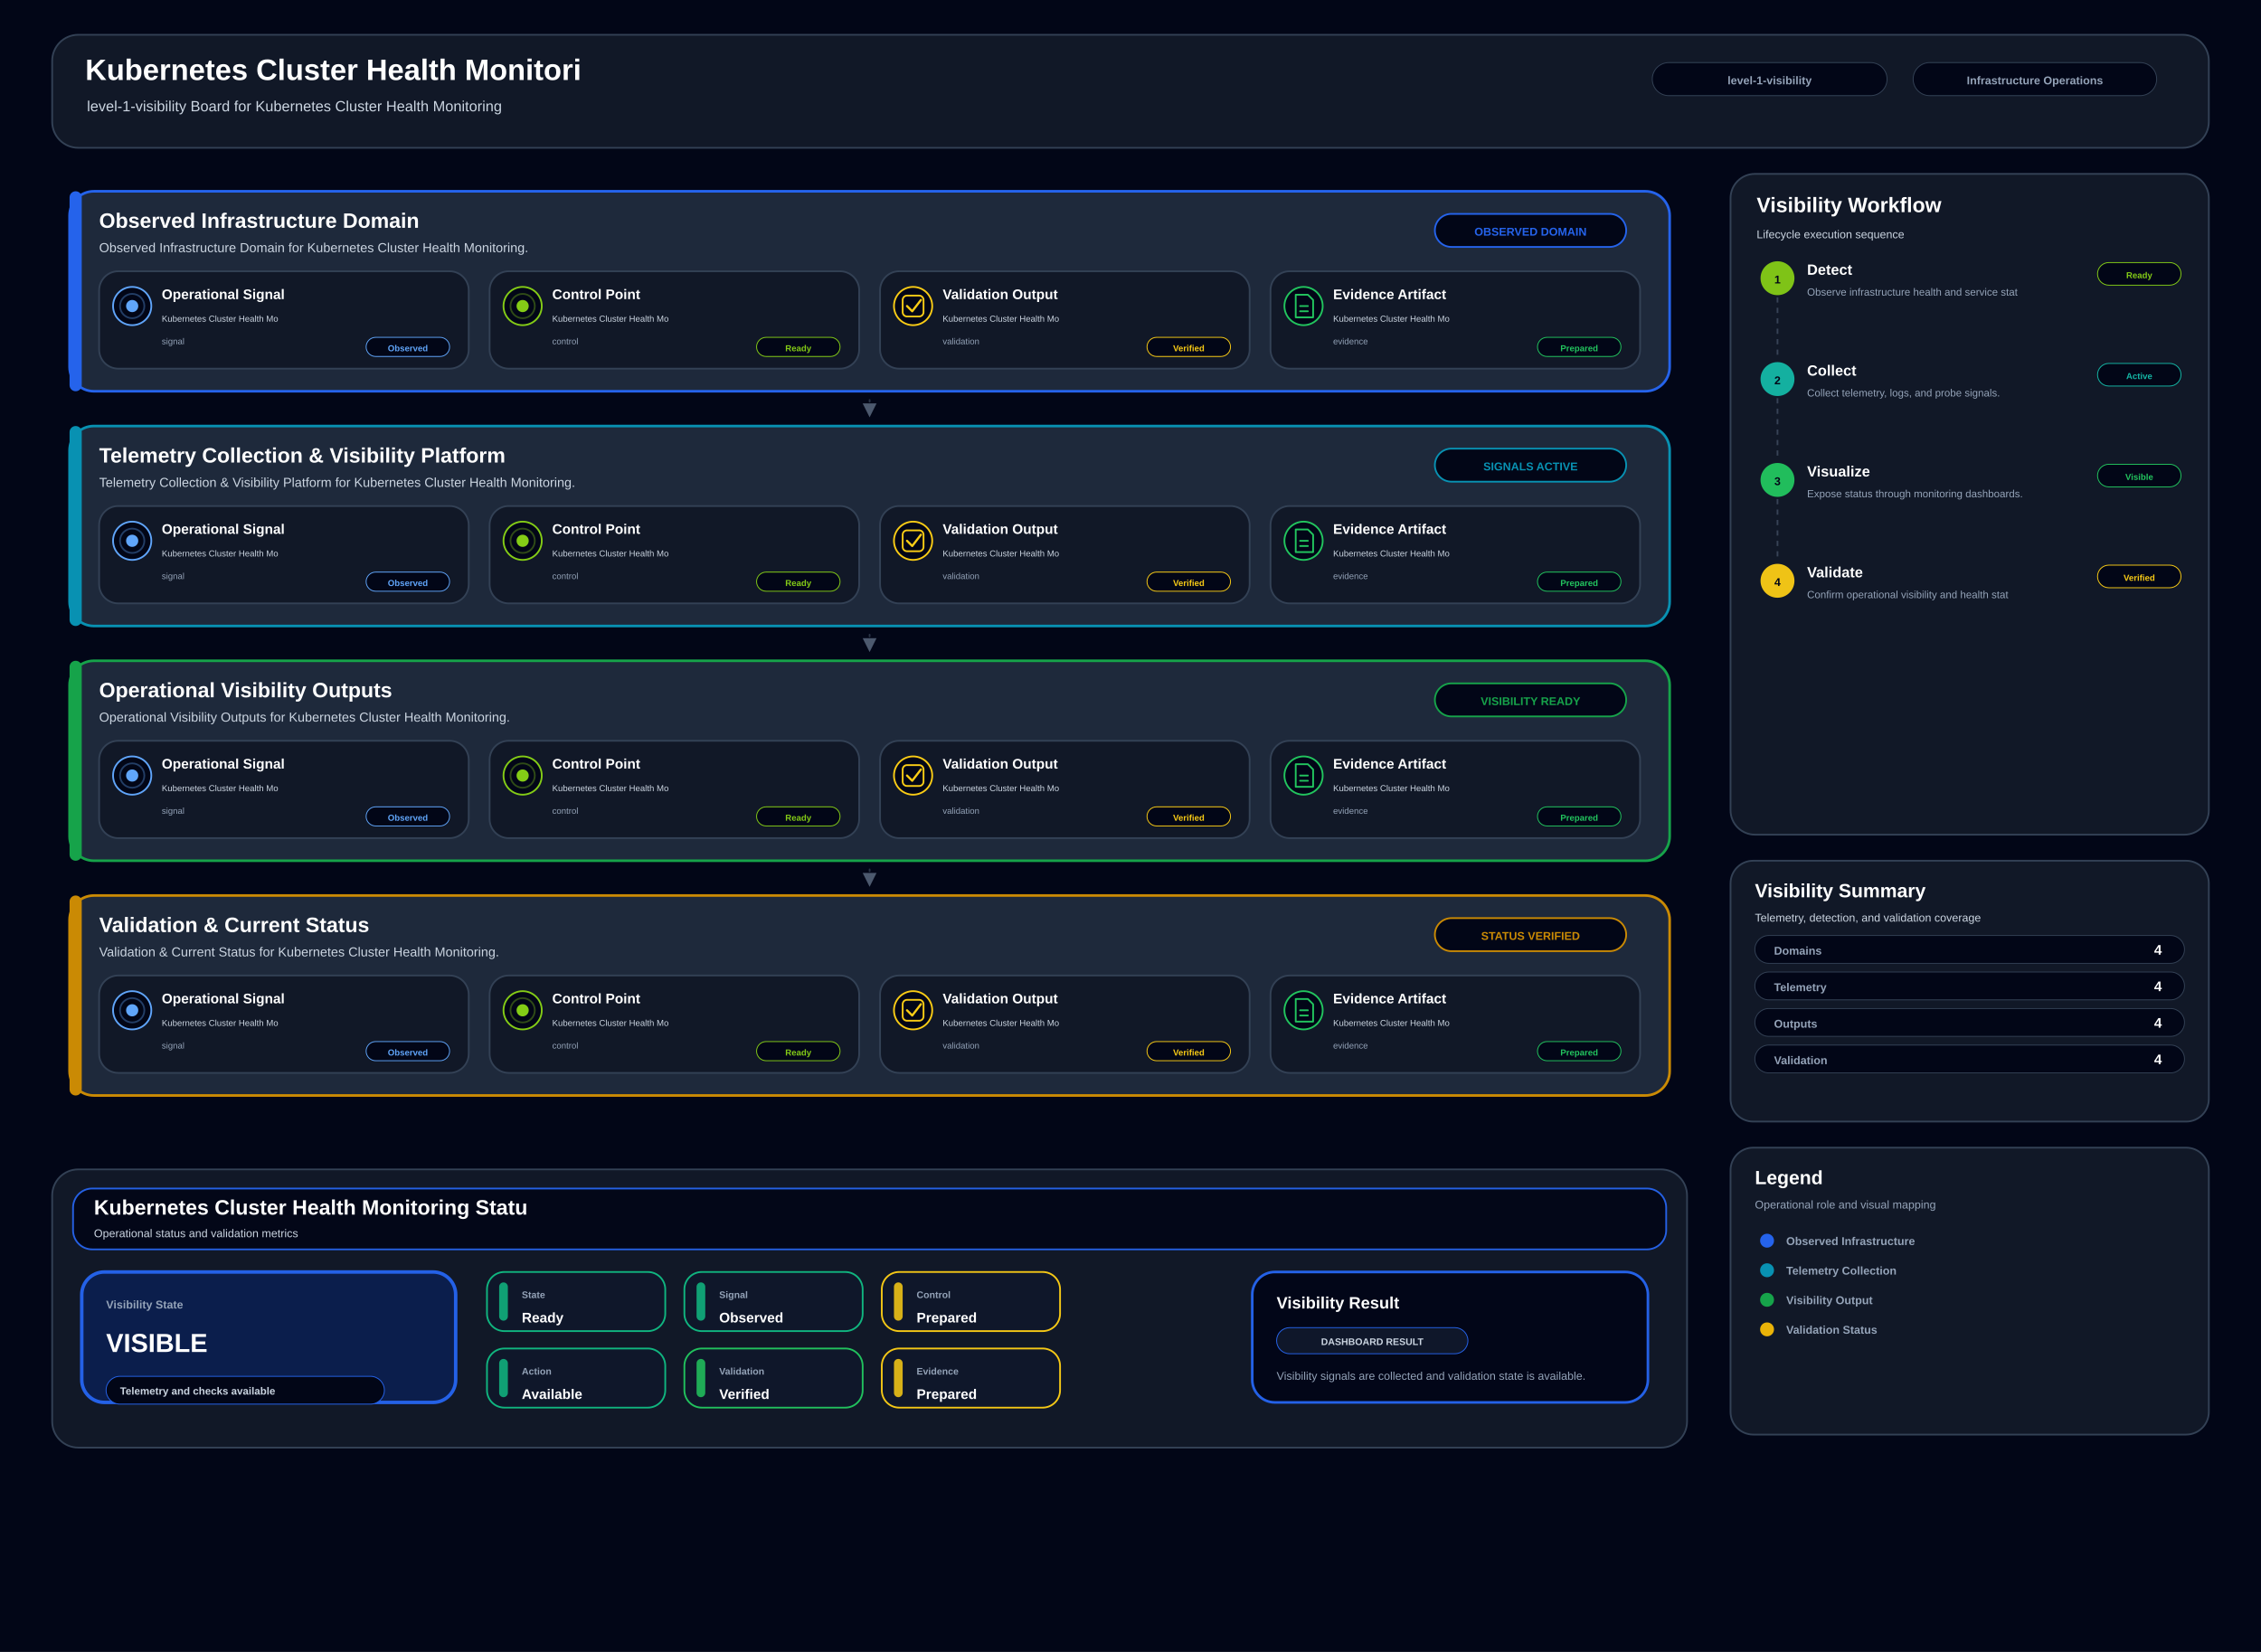
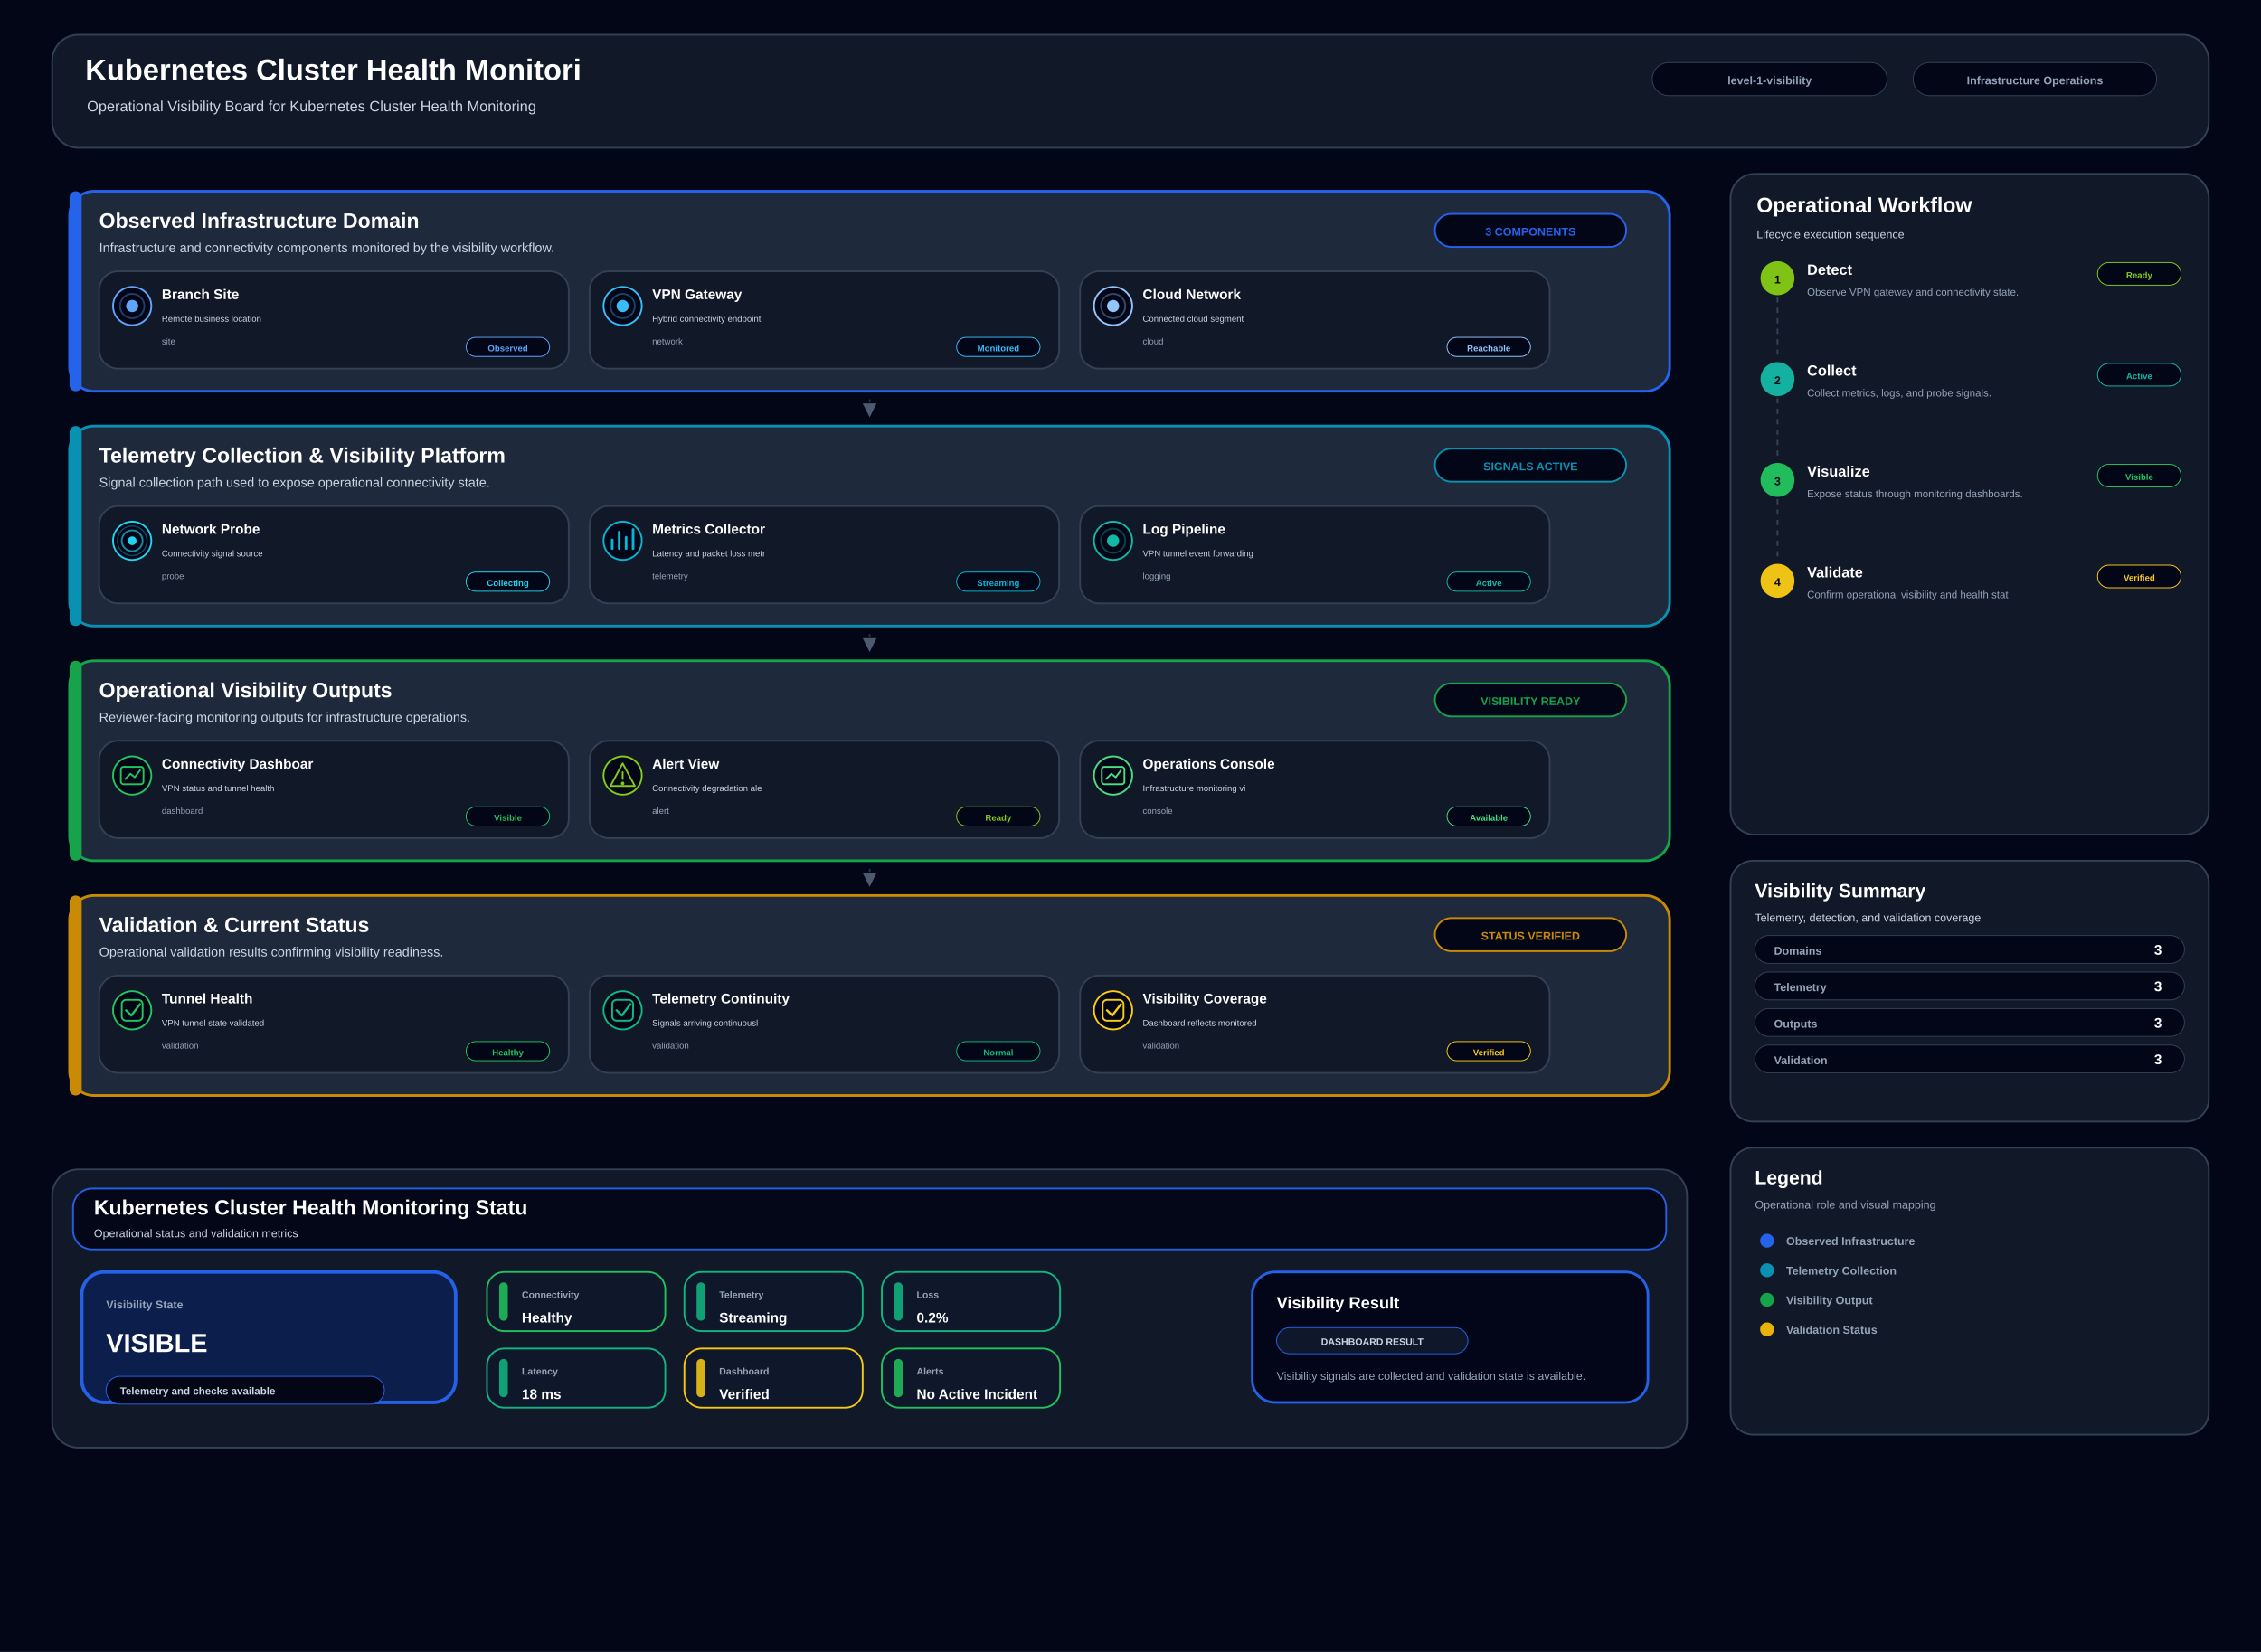
<svg xmlns="http://www.w3.org/2000/svg" width="2600" height="1900" viewBox="0 0 2600 1900" font-family="Arial, Helvetica, sans-serif">
  <style>text { font-family: Arial, Helvetica, sans-serif; letter-spacing: normal; word-spacing: normal; text-rendering: optimizeLegibility; font-kerning: normal; }</style>
  <style>text { font-family: Arial, Helvetica, sans-serif; letter-spacing: normal; word-spacing: normal; text-rendering: optimizeLegibility; font-kerning: normal; }</style>
  <rect width="2600" height="1900" fill="#020617" />
  <rect x="60" y="40" width="2480" height="130" rx="30" fill="#111827" stroke="#334155" stroke-width="2" />
  <text x="98" y="92" fill="#ffffff" font-size="34" font-weight="bold">Kubernetes Cluster Health Monitori</text>
-   <text x="100" y="128" fill="#cbd5e1" font-size="17">level-1-visibility Board for Kubernetes Cluster Health Monitoring</text>
+   <text x="100" y="128" fill="#cbd5e1" font-size="17">Operational Visibility Board for Kubernetes Cluster Health Monitoring</text>
  <rect x="1900" y="72" width="270" height="38" rx="19" fill="#020617" stroke="#334155" stroke-width="1" />
  <text x="2035" y="97" fill="#94a3b8" font-size="13" text-anchor="middle" font-weight="bold">level-1-visibility</text>
  <rect x="2200" y="72" width="280" height="38" rx="19" fill="#020617" stroke="#334155" stroke-width="1" />
  <text x="2340" y="97" fill="#94a3b8" font-size="13" text-anchor="middle" font-weight="bold">Infrastructure Operations</text>
  <rect x="80" y="220" width="1840" height="230" rx="28" fill="#1e293b" stroke="#2563eb" stroke-width="3" />
  <rect x="80" y="220" width="14" height="230" rx="7" fill="#2563eb" />
  <text x="114" y="262" fill="#ffffff" font-size="24" font-weight="bold">Observed Infrastructure Domain</text>
-   <text x="114" y="290" fill="#cbd5e1" font-size="15">Observed Infrastructure Domain for Kubernetes Cluster Health Monitoring.</text>
+   <text x="114" y="290" fill="#cbd5e1" font-size="15">Infrastructure and connectivity components monitored by the visibility workflow.</text>
  <rect x="1650" y="246" width="220" height="38" rx="19" fill="#020617" stroke="#2563eb" stroke-width="2" />
-   <text x="1760" y="271" fill="#2563eb" font-size="13" text-anchor="middle" font-weight="bold">OBSERVED DOMAIN</text>
-   <rect x="114" y="312" width="425" height="112" rx="22" fill="#111827" stroke="#334155" stroke-width="2" />
+   <text x="1760" y="271" fill="#2563eb" font-size="13" text-anchor="middle" font-weight="bold">3 COMPONENTS</text>
+   <rect x="114" y="312" width="540" height="112" rx="22" fill="#111827" stroke="#334155" stroke-width="2" />
  <circle cx="152" cy="352" r="22" fill="#020617" stroke="#60a5fa" stroke-width="2" />
  <circle cx="152" cy="352" r="7" fill="#60a5fa" />
  <circle cx="152" cy="352" r="14" fill="none" stroke="#60a5fa" stroke-width="2" opacity="0.35" />
-   <text x="186" y="344" fill="#ffffff" font-size="16" font-weight="bold">Operational Signal</text>
-   <text x="186" y="370" fill="#cbd5e1" font-size="10">Kubernetes Cluster Health Mo</text>
-   <text x="186" y="396" fill="#94a3b8" font-size="10">signal</text>
-   <rect x="421" y="388" width="96" height="22" rx="11" fill="#020617" stroke="#60a5fa" stroke-width="1" />
-   <text x="469" y="404" fill="#60a5fa" font-size="10" text-anchor="middle" font-weight="bold">Observed</text>
-   <rect x="563" y="312" width="425" height="112" rx="22" fill="#111827" stroke="#334155" stroke-width="2" />
-   <circle cx="601" cy="352" r="22" fill="#020617" stroke="#84cc16" stroke-width="2" />
-   <circle cx="601" cy="352" r="7" fill="#84cc16" />
-   <circle cx="601" cy="352" r="14" fill="none" stroke="#84cc16" stroke-width="2" opacity="0.35" />
-   <text x="635" y="344" fill="#ffffff" font-size="16" font-weight="bold">Control Point</text>
-   <text x="635" y="370" fill="#cbd5e1" font-size="10">Kubernetes Cluster Health Mo</text>
-   <text x="635" y="396" fill="#94a3b8" font-size="10">control</text>
-   <rect x="870" y="388" width="96" height="22" rx="11" fill="#020617" stroke="#84cc16" stroke-width="1" />
-   <text x="918" y="404" fill="#84cc16" font-size="10" text-anchor="middle" font-weight="bold">Ready</text>
-   <rect x="1012" y="312" width="425" height="112" rx="22" fill="#111827" stroke="#334155" stroke-width="2" />
-   <circle cx="1050" cy="352" r="22" fill="#020617" stroke="#facc15" stroke-width="2" />
-   <rect x="1038" y="340" width="24" height="24" rx="5" fill="none" stroke="#facc15" stroke-width="2" />
-   <polyline points="1043,352 1049,358 1059,345" fill="none" stroke="#facc15" stroke-width="2.5" stroke-linecap="round" stroke-linejoin="round" />
-   <text x="1084" y="344" fill="#ffffff" font-size="16" font-weight="bold">Validation Output</text>
-   <text x="1084" y="370" fill="#cbd5e1" font-size="10">Kubernetes Cluster Health Mo</text>
-   <text x="1084" y="396" fill="#94a3b8" font-size="10">validation</text>
-   <rect x="1319" y="388" width="96" height="22" rx="11" fill="#020617" stroke="#facc15" stroke-width="1" />
-   <text x="1367" y="404" fill="#facc15" font-size="10" text-anchor="middle" font-weight="bold">Verified</text>
-   <rect x="1461" y="312" width="425" height="112" rx="22" fill="#111827" stroke="#334155" stroke-width="2" />
-   <circle cx="1499" cy="352" r="22" fill="#020617" stroke="#22c55e" stroke-width="2" />
-   <polygon points="1490,339 1504,339 1510,345 1510,365 1490,365" fill="none" stroke="#22c55e" stroke-width="2" stroke-linejoin="round" />
-   <line x1="1495" y1="352" x2="1504" y2="352" stroke="#22c55e" stroke-width="2" stroke-linecap="round" />
-   <line x1="1495" y1="358" x2="1504" y2="358" stroke="#22c55e" stroke-width="2" stroke-linecap="round" />
-   <text x="1533" y="344" fill="#ffffff" font-size="16" font-weight="bold">Evidence Artifact</text>
-   <text x="1533" y="370" fill="#cbd5e1" font-size="10">Kubernetes Cluster Health Mo</text>
-   <text x="1533" y="396" fill="#94a3b8" font-size="10">evidence</text>
-   <rect x="1768" y="388" width="96" height="22" rx="11" fill="#020617" stroke="#22c55e" stroke-width="1" />
-   <text x="1816" y="404" fill="#22c55e" font-size="10" text-anchor="middle" font-weight="bold">Prepared</text>
+   <text x="186" y="344" fill="#ffffff" font-size="16" font-weight="bold">Branch Site</text>
+   <text x="186" y="370" fill="#cbd5e1" font-size="10">Remote business location</text>
+   <text x="186" y="396" fill="#94a3b8" font-size="10">site</text>
+   <rect x="536" y="388" width="96" height="22" rx="11" fill="#020617" stroke="#60a5fa" stroke-width="1" />
+   <text x="584" y="404" fill="#60a5fa" font-size="10" text-anchor="middle" font-weight="bold">Observed</text>
+   <rect x="678" y="312" width="540" height="112" rx="22" fill="#111827" stroke="#334155" stroke-width="2" />
+   <circle cx="716" cy="352" r="22" fill="#020617" stroke="#38bdf8" stroke-width="2" />
+   <circle cx="716" cy="352" r="7" fill="#38bdf8" />
+   <circle cx="716" cy="352" r="14" fill="none" stroke="#38bdf8" stroke-width="2" opacity="0.35" />
+   <text x="750" y="344" fill="#ffffff" font-size="16" font-weight="bold">VPN Gateway</text>
+   <text x="750" y="370" fill="#cbd5e1" font-size="10">Hybrid connectivity endpoint</text>
+   <text x="750" y="396" fill="#94a3b8" font-size="10">network</text>
+   <rect x="1100" y="388" width="96" height="22" rx="11" fill="#020617" stroke="#38bdf8" stroke-width="1" />
+   <text x="1148" y="404" fill="#38bdf8" font-size="10" text-anchor="middle" font-weight="bold">Monitored</text>
+   <rect x="1242" y="312" width="540" height="112" rx="22" fill="#111827" stroke="#334155" stroke-width="2" />
+   <circle cx="1280" cy="352" r="22" fill="#020617" stroke="#93c5fd" stroke-width="2" />
+   <circle cx="1280" cy="352" r="7" fill="#93c5fd" />
+   <circle cx="1280" cy="352" r="14" fill="none" stroke="#93c5fd" stroke-width="2" opacity="0.35" />
+   <text x="1314" y="344" fill="#ffffff" font-size="16" font-weight="bold">Cloud Network</text>
+   <text x="1314" y="370" fill="#cbd5e1" font-size="10">Connected cloud segment</text>
+   <text x="1314" y="396" fill="#94a3b8" font-size="10">cloud</text>
+   <rect x="1664" y="388" width="96" height="22" rx="11" fill="#020617" stroke="#93c5fd" stroke-width="1" />
+   <text x="1712" y="404" fill="#93c5fd" font-size="10" text-anchor="middle" font-weight="bold">Reachable</text>
  <rect x="80" y="490" width="1840" height="230" rx="28" fill="#1e293b" stroke="#0891b2" stroke-width="3" />
  <rect x="80" y="490" width="14" height="230" rx="7" fill="#0891b2" />
  <text x="114" y="532" fill="#ffffff" font-size="24" font-weight="bold">Telemetry Collection &amp; Visibility Platform</text>
-   <text x="114" y="560" fill="#cbd5e1" font-size="15">Telemetry Collection &amp; Visibility Platform for Kubernetes Cluster Health Monitoring.</text>
+   <text x="114" y="560" fill="#cbd5e1" font-size="15">Signal collection path used to expose operational connectivity state.</text>
  <rect x="1650" y="516" width="220" height="38" rx="19" fill="#020617" stroke="#0891b2" stroke-width="2" />
  <text x="1760" y="541" fill="#0891b2" font-size="13" text-anchor="middle" font-weight="bold">SIGNALS ACTIVE</text>
-   <rect x="114" y="582" width="425" height="112" rx="22" fill="#111827" stroke="#334155" stroke-width="2" />
-   <circle cx="152" cy="622" r="22" fill="#020617" stroke="#60a5fa" stroke-width="2" />
-   <circle cx="152" cy="622" r="7" fill="#60a5fa" />
-   <circle cx="152" cy="622" r="14" fill="none" stroke="#60a5fa" stroke-width="2" opacity="0.35" />
-   <text x="186" y="614" fill="#ffffff" font-size="16" font-weight="bold">Operational Signal</text>
-   <text x="186" y="640" fill="#cbd5e1" font-size="10">Kubernetes Cluster Health Mo</text>
-   <text x="186" y="666" fill="#94a3b8" font-size="10">signal</text>
-   <rect x="421" y="658" width="96" height="22" rx="11" fill="#020617" stroke="#60a5fa" stroke-width="1" />
-   <text x="469" y="674" fill="#60a5fa" font-size="10" text-anchor="middle" font-weight="bold">Observed</text>
-   <rect x="563" y="582" width="425" height="112" rx="22" fill="#111827" stroke="#334155" stroke-width="2" />
-   <circle cx="601" cy="622" r="22" fill="#020617" stroke="#84cc16" stroke-width="2" />
-   <circle cx="601" cy="622" r="7" fill="#84cc16" />
-   <circle cx="601" cy="622" r="14" fill="none" stroke="#84cc16" stroke-width="2" opacity="0.35" />
-   <text x="635" y="614" fill="#ffffff" font-size="16" font-weight="bold">Control Point</text>
-   <text x="635" y="640" fill="#cbd5e1" font-size="10">Kubernetes Cluster Health Mo</text>
-   <text x="635" y="666" fill="#94a3b8" font-size="10">control</text>
-   <rect x="870" y="658" width="96" height="22" rx="11" fill="#020617" stroke="#84cc16" stroke-width="1" />
-   <text x="918" y="674" fill="#84cc16" font-size="10" text-anchor="middle" font-weight="bold">Ready</text>
-   <rect x="1012" y="582" width="425" height="112" rx="22" fill="#111827" stroke="#334155" stroke-width="2" />
-   <circle cx="1050" cy="622" r="22" fill="#020617" stroke="#facc15" stroke-width="2" />
-   <rect x="1038" y="610" width="24" height="24" rx="5" fill="none" stroke="#facc15" stroke-width="2" />
-   <polyline points="1043,622 1049,628 1059,615" fill="none" stroke="#facc15" stroke-width="2.5" stroke-linecap="round" stroke-linejoin="round" />
-   <text x="1084" y="614" fill="#ffffff" font-size="16" font-weight="bold">Validation Output</text>
-   <text x="1084" y="640" fill="#cbd5e1" font-size="10">Kubernetes Cluster Health Mo</text>
-   <text x="1084" y="666" fill="#94a3b8" font-size="10">validation</text>
-   <rect x="1319" y="658" width="96" height="22" rx="11" fill="#020617" stroke="#facc15" stroke-width="1" />
-   <text x="1367" y="674" fill="#facc15" font-size="10" text-anchor="middle" font-weight="bold">Verified</text>
-   <rect x="1461" y="582" width="425" height="112" rx="22" fill="#111827" stroke="#334155" stroke-width="2" />
-   <circle cx="1499" cy="622" r="22" fill="#020617" stroke="#22c55e" stroke-width="2" />
-   <polygon points="1490,609 1504,609 1510,615 1510,635 1490,635" fill="none" stroke="#22c55e" stroke-width="2" stroke-linejoin="round" />
-   <line x1="1495" y1="622" x2="1504" y2="622" stroke="#22c55e" stroke-width="2" stroke-linecap="round" />
-   <line x1="1495" y1="628" x2="1504" y2="628" stroke="#22c55e" stroke-width="2" stroke-linecap="round" />
-   <text x="1533" y="614" fill="#ffffff" font-size="16" font-weight="bold">Evidence Artifact</text>
-   <text x="1533" y="640" fill="#cbd5e1" font-size="10">Kubernetes Cluster Health Mo</text>
-   <text x="1533" y="666" fill="#94a3b8" font-size="10">evidence</text>
-   <rect x="1768" y="658" width="96" height="22" rx="11" fill="#020617" stroke="#22c55e" stroke-width="1" />
-   <text x="1816" y="674" fill="#22c55e" font-size="10" text-anchor="middle" font-weight="bold">Prepared</text>
+   <rect x="114" y="582" width="540" height="112" rx="22" fill="#111827" stroke="#334155" stroke-width="2" />
+   <circle cx="152" cy="622" r="22" fill="#020617" stroke="#22d3ee" stroke-width="2" />
+   <circle cx="152" cy="622" r="5" fill="#22d3ee" />
+   <circle cx="152" cy="622" r="12" fill="none" stroke="#22d3ee" stroke-width="2" opacity="0.65" />
+   <circle cx="152" cy="622" r="17" fill="none" stroke="#22d3ee" stroke-width="1.5" opacity="0.35" />
+   <text x="186" y="614" fill="#ffffff" font-size="16" font-weight="bold">Network Probe</text>
+   <text x="186" y="640" fill="#cbd5e1" font-size="10">Connectivity signal source</text>
+   <text x="186" y="666" fill="#94a3b8" font-size="10">probe</text>
+   <rect x="536" y="658" width="96" height="22" rx="11" fill="#020617" stroke="#22d3ee" stroke-width="1" />
+   <text x="584" y="674" fill="#22d3ee" font-size="10" text-anchor="middle" font-weight="bold">Collecting</text>
+   <rect x="678" y="582" width="540" height="112" rx="22" fill="#111827" stroke="#334155" stroke-width="2" />
+   <circle cx="716" cy="622" r="22" fill="#020617" stroke="#06b6d4" stroke-width="2" />
+   <line x1="704" y1="631" x2="704" y2="621" stroke="#06b6d4" stroke-width="3" stroke-linecap="round" />
+   <line x1="712" y1="631" x2="712" y2="612" stroke="#06b6d4" stroke-width="3" stroke-linecap="round" />
+   <line x1="720" y1="631" x2="720" y2="618" stroke="#06b6d4" stroke-width="3" stroke-linecap="round" />
+   <line x1="728" y1="631" x2="728" y2="609" stroke="#06b6d4" stroke-width="3" stroke-linecap="round" />
+   <text x="750" y="614" fill="#ffffff" font-size="16" font-weight="bold">Metrics Collector</text>
+   <text x="750" y="640" fill="#cbd5e1" font-size="10">Latency and packet loss metr</text>
+   <text x="750" y="666" fill="#94a3b8" font-size="10">telemetry</text>
+   <rect x="1100" y="658" width="96" height="22" rx="11" fill="#020617" stroke="#06b6d4" stroke-width="1" />
+   <text x="1148" y="674" fill="#06b6d4" font-size="10" text-anchor="middle" font-weight="bold">Streaming</text>
+   <rect x="1242" y="582" width="540" height="112" rx="22" fill="#111827" stroke="#334155" stroke-width="2" />
+   <circle cx="1280" cy="622" r="22" fill="#020617" stroke="#14b8a6" stroke-width="2" />
+   <circle cx="1280" cy="622" r="7" fill="#14b8a6" />
+   <circle cx="1280" cy="622" r="14" fill="none" stroke="#14b8a6" stroke-width="2" opacity="0.35" />
+   <text x="1314" y="614" fill="#ffffff" font-size="16" font-weight="bold">Log Pipeline</text>
+   <text x="1314" y="640" fill="#cbd5e1" font-size="10">VPN tunnel event forwarding</text>
+   <text x="1314" y="666" fill="#94a3b8" font-size="10">logging</text>
+   <rect x="1664" y="658" width="96" height="22" rx="11" fill="#020617" stroke="#14b8a6" stroke-width="1" />
+   <text x="1712" y="674" fill="#14b8a6" font-size="10" text-anchor="middle" font-weight="bold">Active</text>
  <rect x="80" y="760" width="1840" height="230" rx="28" fill="#1e293b" stroke="#16a34a" stroke-width="3" />
  <rect x="80" y="760" width="14" height="230" rx="7" fill="#16a34a" />
  <text x="114" y="802" fill="#ffffff" font-size="24" font-weight="bold">Operational Visibility Outputs</text>
-   <text x="114" y="830" fill="#cbd5e1" font-size="15">Operational Visibility Outputs for Kubernetes Cluster Health Monitoring.</text>
+   <text x="114" y="830" fill="#cbd5e1" font-size="15">Reviewer-facing monitoring outputs for infrastructure operations.</text>
  <rect x="1650" y="786" width="220" height="38" rx="19" fill="#020617" stroke="#16a34a" stroke-width="2" />
  <text x="1760" y="811" fill="#16a34a" font-size="13" text-anchor="middle" font-weight="bold">VISIBILITY READY</text>
-   <rect x="114" y="852" width="425" height="112" rx="22" fill="#111827" stroke="#334155" stroke-width="2" />
-   <circle cx="152" cy="892" r="22" fill="#020617" stroke="#60a5fa" stroke-width="2" />
-   <circle cx="152" cy="892" r="7" fill="#60a5fa" />
-   <circle cx="152" cy="892" r="14" fill="none" stroke="#60a5fa" stroke-width="2" opacity="0.35" />
-   <text x="186" y="884" fill="#ffffff" font-size="16" font-weight="bold">Operational Signal</text>
-   <text x="186" y="910" fill="#cbd5e1" font-size="10">Kubernetes Cluster Health Mo</text>
-   <text x="186" y="936" fill="#94a3b8" font-size="10">signal</text>
-   <rect x="421" y="928" width="96" height="22" rx="11" fill="#020617" stroke="#60a5fa" stroke-width="1" />
-   <text x="469" y="944" fill="#60a5fa" font-size="10" text-anchor="middle" font-weight="bold">Observed</text>
-   <rect x="563" y="852" width="425" height="112" rx="22" fill="#111827" stroke="#334155" stroke-width="2" />
-   <circle cx="601" cy="892" r="22" fill="#020617" stroke="#84cc16" stroke-width="2" />
-   <circle cx="601" cy="892" r="7" fill="#84cc16" />
-   <circle cx="601" cy="892" r="14" fill="none" stroke="#84cc16" stroke-width="2" opacity="0.35" />
-   <text x="635" y="884" fill="#ffffff" font-size="16" font-weight="bold">Control Point</text>
-   <text x="635" y="910" fill="#cbd5e1" font-size="10">Kubernetes Cluster Health Mo</text>
-   <text x="635" y="936" fill="#94a3b8" font-size="10">control</text>
-   <rect x="870" y="928" width="96" height="22" rx="11" fill="#020617" stroke="#84cc16" stroke-width="1" />
-   <text x="918" y="944" fill="#84cc16" font-size="10" text-anchor="middle" font-weight="bold">Ready</text>
-   <rect x="1012" y="852" width="425" height="112" rx="22" fill="#111827" stroke="#334155" stroke-width="2" />
-   <circle cx="1050" cy="892" r="22" fill="#020617" stroke="#facc15" stroke-width="2" />
-   <rect x="1038" y="880" width="24" height="24" rx="5" fill="none" stroke="#facc15" stroke-width="2" />
-   <polyline points="1043,892 1049,898 1059,885" fill="none" stroke="#facc15" stroke-width="2.5" stroke-linecap="round" stroke-linejoin="round" />
-   <text x="1084" y="884" fill="#ffffff" font-size="16" font-weight="bold">Validation Output</text>
-   <text x="1084" y="910" fill="#cbd5e1" font-size="10">Kubernetes Cluster Health Mo</text>
-   <text x="1084" y="936" fill="#94a3b8" font-size="10">validation</text>
-   <rect x="1319" y="928" width="96" height="22" rx="11" fill="#020617" stroke="#facc15" stroke-width="1" />
-   <text x="1367" y="944" fill="#facc15" font-size="10" text-anchor="middle" font-weight="bold">Verified</text>
-   <rect x="1461" y="852" width="425" height="112" rx="22" fill="#111827" stroke="#334155" stroke-width="2" />
-   <circle cx="1499" cy="892" r="22" fill="#020617" stroke="#22c55e" stroke-width="2" />
-   <polygon points="1490,879 1504,879 1510,885 1510,905 1490,905" fill="none" stroke="#22c55e" stroke-width="2" stroke-linejoin="round" />
-   <line x1="1495" y1="892" x2="1504" y2="892" stroke="#22c55e" stroke-width="2" stroke-linecap="round" />
-   <line x1="1495" y1="898" x2="1504" y2="898" stroke="#22c55e" stroke-width="2" stroke-linecap="round" />
-   <text x="1533" y="884" fill="#ffffff" font-size="16" font-weight="bold">Evidence Artifact</text>
-   <text x="1533" y="910" fill="#cbd5e1" font-size="10">Kubernetes Cluster Health Mo</text>
-   <text x="1533" y="936" fill="#94a3b8" font-size="10">evidence</text>
-   <rect x="1768" y="928" width="96" height="22" rx="11" fill="#020617" stroke="#22c55e" stroke-width="1" />
-   <text x="1816" y="944" fill="#22c55e" font-size="10" text-anchor="middle" font-weight="bold">Prepared</text>
+   <rect x="114" y="852" width="540" height="112" rx="22" fill="#111827" stroke="#334155" stroke-width="2" />
+   <circle cx="152" cy="892" r="22" fill="#020617" stroke="#22c55e" stroke-width="2" />
+   <rect x="139" y="882" width="26" height="20" rx="3" fill="none" stroke="#22c55e" stroke-width="2" />
+   <polyline points="144,896 150,890 155,894 161,886" fill="none" stroke="#22c55e" stroke-width="2" stroke-linecap="round" stroke-linejoin="round" />
+   <text x="186" y="884" fill="#ffffff" font-size="16" font-weight="bold">Connectivity Dashboar</text>
+   <text x="186" y="910" fill="#cbd5e1" font-size="10">VPN status and tunnel health</text>
+   <text x="186" y="936" fill="#94a3b8" font-size="10">dashboard</text>
+   <rect x="536" y="928" width="96" height="22" rx="11" fill="#020617" stroke="#22c55e" stroke-width="1" />
+   <text x="584" y="944" fill="#22c55e" font-size="10" text-anchor="middle" font-weight="bold">Visible</text>
+   <rect x="678" y="852" width="540" height="112" rx="22" fill="#111827" stroke="#334155" stroke-width="2" />
+   <circle cx="716" cy="892" r="22" fill="#020617" stroke="#84cc16" stroke-width="2" />
+   <polygon points="716,878 730,904 702,904" fill="none" stroke="#84cc16" stroke-width="2" stroke-linejoin="round" />
+   <line x1="716" y1="888" x2="716" y2="896" stroke="#84cc16" stroke-width="2" stroke-linecap="round" />
+   <circle cx="716" cy="901" r="2" fill="#84cc16" />
+   <text x="750" y="884" fill="#ffffff" font-size="16" font-weight="bold">Alert View</text>
+   <text x="750" y="910" fill="#cbd5e1" font-size="10">Connectivity degradation ale</text>
+   <text x="750" y="936" fill="#94a3b8" font-size="10">alert</text>
+   <rect x="1100" y="928" width="96" height="22" rx="11" fill="#020617" stroke="#84cc16" stroke-width="1" />
+   <text x="1148" y="944" fill="#84cc16" font-size="10" text-anchor="middle" font-weight="bold">Ready</text>
+   <rect x="1242" y="852" width="540" height="112" rx="22" fill="#111827" stroke="#334155" stroke-width="2" />
+   <circle cx="1280" cy="892" r="22" fill="#020617" stroke="#4ade80" stroke-width="2" />
+   <rect x="1267" y="882" width="26" height="20" rx="3" fill="none" stroke="#4ade80" stroke-width="2" />
+   <polyline points="1272,896 1278,890 1283,894 1289,886" fill="none" stroke="#4ade80" stroke-width="2" stroke-linecap="round" stroke-linejoin="round" />
+   <text x="1314" y="884" fill="#ffffff" font-size="16" font-weight="bold">Operations Console</text>
+   <text x="1314" y="910" fill="#cbd5e1" font-size="10">Infrastructure monitoring vi</text>
+   <text x="1314" y="936" fill="#94a3b8" font-size="10">console</text>
+   <rect x="1664" y="928" width="96" height="22" rx="11" fill="#020617" stroke="#4ade80" stroke-width="1" />
+   <text x="1712" y="944" fill="#4ade80" font-size="10" text-anchor="middle" font-weight="bold">Available</text>
  <rect x="80" y="1030" width="1840" height="230" rx="28" fill="#1e293b" stroke="#ca8a04" stroke-width="3" />
  <rect x="80" y="1030" width="14" height="230" rx="7" fill="#ca8a04" />
  <text x="114" y="1072" fill="#ffffff" font-size="24" font-weight="bold">Validation &amp; Current Status</text>
-   <text x="114" y="1100" fill="#cbd5e1" font-size="15">Validation &amp; Current Status for Kubernetes Cluster Health Monitoring.</text>
+   <text x="114" y="1100" fill="#cbd5e1" font-size="15">Operational validation results confirming visibility readiness.</text>
  <rect x="1650" y="1056" width="220" height="38" rx="19" fill="#020617" stroke="#ca8a04" stroke-width="2" />
  <text x="1760" y="1081" fill="#ca8a04" font-size="13" text-anchor="middle" font-weight="bold">STATUS VERIFIED</text>
-   <rect x="114" y="1122" width="425" height="112" rx="22" fill="#111827" stroke="#334155" stroke-width="2" />
-   <circle cx="152" cy="1162" r="22" fill="#020617" stroke="#60a5fa" stroke-width="2" />
-   <circle cx="152" cy="1162" r="7" fill="#60a5fa" />
-   <circle cx="152" cy="1162" r="14" fill="none" stroke="#60a5fa" stroke-width="2" opacity="0.35" />
-   <text x="186" y="1154" fill="#ffffff" font-size="16" font-weight="bold">Operational Signal</text>
-   <text x="186" y="1180" fill="#cbd5e1" font-size="10">Kubernetes Cluster Health Mo</text>
-   <text x="186" y="1206" fill="#94a3b8" font-size="10">signal</text>
-   <rect x="421" y="1198" width="96" height="22" rx="11" fill="#020617" stroke="#60a5fa" stroke-width="1" />
-   <text x="469" y="1214" fill="#60a5fa" font-size="10" text-anchor="middle" font-weight="bold">Observed</text>
-   <rect x="563" y="1122" width="425" height="112" rx="22" fill="#111827" stroke="#334155" stroke-width="2" />
-   <circle cx="601" cy="1162" r="22" fill="#020617" stroke="#84cc16" stroke-width="2" />
-   <circle cx="601" cy="1162" r="7" fill="#84cc16" />
-   <circle cx="601" cy="1162" r="14" fill="none" stroke="#84cc16" stroke-width="2" opacity="0.35" />
-   <text x="635" y="1154" fill="#ffffff" font-size="16" font-weight="bold">Control Point</text>
-   <text x="635" y="1180" fill="#cbd5e1" font-size="10">Kubernetes Cluster Health Mo</text>
-   <text x="635" y="1206" fill="#94a3b8" font-size="10">control</text>
-   <rect x="870" y="1198" width="96" height="22" rx="11" fill="#020617" stroke="#84cc16" stroke-width="1" />
-   <text x="918" y="1214" fill="#84cc16" font-size="10" text-anchor="middle" font-weight="bold">Ready</text>
-   <rect x="1012" y="1122" width="425" height="112" rx="22" fill="#111827" stroke="#334155" stroke-width="2" />
-   <circle cx="1050" cy="1162" r="22" fill="#020617" stroke="#facc15" stroke-width="2" />
-   <rect x="1038" y="1150" width="24" height="24" rx="5" fill="none" stroke="#facc15" stroke-width="2" />
-   <polyline points="1043,1162 1049,1168 1059,1155" fill="none" stroke="#facc15" stroke-width="2.5" stroke-linecap="round" stroke-linejoin="round" />
-   <text x="1084" y="1154" fill="#ffffff" font-size="16" font-weight="bold">Validation Output</text>
-   <text x="1084" y="1180" fill="#cbd5e1" font-size="10">Kubernetes Cluster Health Mo</text>
-   <text x="1084" y="1206" fill="#94a3b8" font-size="10">validation</text>
-   <rect x="1319" y="1198" width="96" height="22" rx="11" fill="#020617" stroke="#facc15" stroke-width="1" />
-   <text x="1367" y="1214" fill="#facc15" font-size="10" text-anchor="middle" font-weight="bold">Verified</text>
-   <rect x="1461" y="1122" width="425" height="112" rx="22" fill="#111827" stroke="#334155" stroke-width="2" />
-   <circle cx="1499" cy="1162" r="22" fill="#020617" stroke="#22c55e" stroke-width="2" />
-   <polygon points="1490,1149 1504,1149 1510,1155 1510,1175 1490,1175" fill="none" stroke="#22c55e" stroke-width="2" stroke-linejoin="round" />
-   <line x1="1495" y1="1162" x2="1504" y2="1162" stroke="#22c55e" stroke-width="2" stroke-linecap="round" />
-   <line x1="1495" y1="1168" x2="1504" y2="1168" stroke="#22c55e" stroke-width="2" stroke-linecap="round" />
-   <text x="1533" y="1154" fill="#ffffff" font-size="16" font-weight="bold">Evidence Artifact</text>
-   <text x="1533" y="1180" fill="#cbd5e1" font-size="10">Kubernetes Cluster Health Mo</text>
-   <text x="1533" y="1206" fill="#94a3b8" font-size="10">evidence</text>
-   <rect x="1768" y="1198" width="96" height="22" rx="11" fill="#020617" stroke="#22c55e" stroke-width="1" />
-   <text x="1816" y="1214" fill="#22c55e" font-size="10" text-anchor="middle" font-weight="bold">Prepared</text>
+   <rect x="114" y="1122" width="540" height="112" rx="22" fill="#111827" stroke="#334155" stroke-width="2" />
+   <circle cx="152" cy="1162" r="22" fill="#020617" stroke="#22c55e" stroke-width="2" />
+   <rect x="140" y="1150" width="24" height="24" rx="5" fill="none" stroke="#22c55e" stroke-width="2" />
+   <polyline points="145,1162 151,1168 161,1155" fill="none" stroke="#22c55e" stroke-width="2.5" stroke-linecap="round" stroke-linejoin="round" />
+   <text x="186" y="1154" fill="#ffffff" font-size="16" font-weight="bold">Tunnel Health</text>
+   <text x="186" y="1180" fill="#cbd5e1" font-size="10">VPN tunnel state validated</text>
+   <text x="186" y="1206" fill="#94a3b8" font-size="10">validation</text>
+   <rect x="536" y="1198" width="96" height="22" rx="11" fill="#020617" stroke="#22c55e" stroke-width="1" />
+   <text x="584" y="1214" fill="#22c55e" font-size="10" text-anchor="middle" font-weight="bold">Healthy</text>
+   <rect x="678" y="1122" width="540" height="112" rx="22" fill="#111827" stroke="#334155" stroke-width="2" />
+   <circle cx="716" cy="1162" r="22" fill="#020617" stroke="#10b981" stroke-width="2" />
+   <rect x="704" y="1150" width="24" height="24" rx="5" fill="none" stroke="#10b981" stroke-width="2" />
+   <polyline points="709,1162 715,1168 725,1155" fill="none" stroke="#10b981" stroke-width="2.5" stroke-linecap="round" stroke-linejoin="round" />
+   <text x="750" y="1154" fill="#ffffff" font-size="16" font-weight="bold">Telemetry Continuity</text>
+   <text x="750" y="1180" fill="#cbd5e1" font-size="10">Signals arriving continuousl</text>
+   <text x="750" y="1206" fill="#94a3b8" font-size="10">validation</text>
+   <rect x="1100" y="1198" width="96" height="22" rx="11" fill="#020617" stroke="#10b981" stroke-width="1" />
+   <text x="1148" y="1214" fill="#10b981" font-size="10" text-anchor="middle" font-weight="bold">Normal</text>
+   <rect x="1242" y="1122" width="540" height="112" rx="22" fill="#111827" stroke="#334155" stroke-width="2" />
+   <circle cx="1280" cy="1162" r="22" fill="#020617" stroke="#facc15" stroke-width="2" />
+   <rect x="1268" y="1150" width="24" height="24" rx="5" fill="none" stroke="#facc15" stroke-width="2" />
+   <polyline points="1273,1162 1279,1168 1289,1155" fill="none" stroke="#facc15" stroke-width="2.5" stroke-linecap="round" stroke-linejoin="round" />
+   <text x="1314" y="1154" fill="#ffffff" font-size="16" font-weight="bold">Visibility Coverage</text>
+   <text x="1314" y="1180" fill="#cbd5e1" font-size="10">Dashboard reflects monitored</text>
+   <text x="1314" y="1206" fill="#94a3b8" font-size="10">validation</text>
+   <rect x="1664" y="1198" width="96" height="22" rx="11" fill="#020617" stroke="#facc15" stroke-width="1" />
+   <text x="1712" y="1214" fill="#facc15" font-size="10" text-anchor="middle" font-weight="bold">Verified</text>
  <line x1="1000.0" y1="460" x2="1000.0" y2="462" stroke="#475569" stroke-width="2" stroke-linecap="round" stroke-dasharray="8 8" opacity="0.55" />
  <polygon points="992.0,464 1008.0,464 1000.0,480" fill="#64748b" opacity="0.75" />
  <line x1="1000.0" y1="730" x2="1000.0" y2="732" stroke="#475569" stroke-width="2" stroke-linecap="round" stroke-dasharray="8 8" opacity="0.55" />
  <polygon points="992.0,734 1008.0,734 1000.0,750" fill="#64748b" opacity="0.75" />
  <line x1="1000.0" y1="1000" x2="1000.0" y2="1002" stroke="#475569" stroke-width="2" stroke-linecap="round" stroke-dasharray="8 8" opacity="0.55" />
  <polygon points="992.0,1004 1008.0,1004 1000.0,1020" fill="#64748b" opacity="0.75" />
  <rect x="1990" y="200" width="550" height="760" rx="28" fill="#111827" stroke="#334155" stroke-width="2" />
-   <text x="2020" y="244" fill="#ffffff" font-size="24" font-weight="bold">Visibility Workflow</text>
+   <text x="2020" y="244" fill="#ffffff" font-size="24" font-weight="bold">Operational Workflow</text>
  <text x="2020" y="274" fill="#cbd5e1" font-size="13">Lifecycle execution sequence</text>
  <circle cx="2044" cy="320" r="18" fill="#84cc16" stroke="#84cc16" stroke-width="3" opacity="0.95" />
  <text x="2044" y="326" fill="#020617" font-size="13" text-anchor="middle" font-weight="bold">1</text>
  <text x="2078" y="316" fill="#ffffff" font-size="17" font-weight="bold">Detect</text>
-   <text x="2078" y="340" fill="#94a3b8" font-size="12">Observe infrastructure health and service stat</text>
+   <text x="2078" y="340" fill="#94a3b8" font-size="12">Observe VPN gateway and connectivity state.</text>
  <rect x="2412" y="302" width="96" height="26" rx="13" fill="#020617" stroke="#84cc16" stroke-width="1" />
  <text x="2460" y="320" fill="#84cc16" font-size="10" text-anchor="middle" font-weight="bold">Ready</text>
  <line x1="2044" y1="342" x2="2044" y2="412" stroke="#475569" stroke-width="2" stroke-dasharray="6 6" opacity="0.7" />
  <circle cx="2044" cy="436" r="18" fill="#14b8a6" stroke="#14b8a6" stroke-width="3" opacity="0.95" />
  <text x="2044" y="442" fill="#020617" font-size="13" text-anchor="middle" font-weight="bold">2</text>
  <text x="2078" y="432" fill="#ffffff" font-size="17" font-weight="bold">Collect</text>
-   <text x="2078" y="456" fill="#94a3b8" font-size="12">Collect telemetry, logs, and probe signals.</text>
+   <text x="2078" y="456" fill="#94a3b8" font-size="12">Collect metrics, logs, and probe signals.</text>
  <rect x="2412" y="418" width="96" height="26" rx="13" fill="#020617" stroke="#14b8a6" stroke-width="1" />
  <text x="2460" y="436" fill="#14b8a6" font-size="10" text-anchor="middle" font-weight="bold">Active</text>
  <line x1="2044" y1="458" x2="2044" y2="528" stroke="#475569" stroke-width="2" stroke-dasharray="6 6" opacity="0.7" />
  <circle cx="2044" cy="552" r="18" fill="#22c55e" stroke="#22c55e" stroke-width="3" opacity="0.95" />
  <text x="2044" y="558" fill="#020617" font-size="13" text-anchor="middle" font-weight="bold">3</text>
  <text x="2078" y="548" fill="#ffffff" font-size="17" font-weight="bold">Visualize</text>
  <text x="2078" y="572" fill="#94a3b8" font-size="12">Expose status through monitoring dashboards.</text>
  <rect x="2412" y="534" width="96" height="26" rx="13" fill="#020617" stroke="#22c55e" stroke-width="1" />
  <text x="2460" y="552" fill="#22c55e" font-size="10" text-anchor="middle" font-weight="bold">Visible</text>
  <line x1="2044" y1="574" x2="2044" y2="644" stroke="#475569" stroke-width="2" stroke-dasharray="6 6" opacity="0.7" />
  <circle cx="2044" cy="668" r="18" fill="#facc15" stroke="#facc15" stroke-width="3" opacity="0.95" />
  <text x="2044" y="674" fill="#020617" font-size="13" text-anchor="middle" font-weight="bold">4</text>
  <text x="2078" y="664" fill="#ffffff" font-size="17" font-weight="bold">Validate</text>
  <text x="2078" y="688" fill="#94a3b8" font-size="12">Confirm operational visibility and health stat</text>
  <rect x="2412" y="650" width="96" height="26" rx="13" fill="#020617" stroke="#facc15" stroke-width="1" />
  <text x="2460" y="668" fill="#facc15" font-size="10" text-anchor="middle" font-weight="bold">Verified</text>
  <rect x="1990" y="990" width="550" height="300" rx="26" fill="#111827" stroke="#334155" stroke-width="2" />
  <text x="2018" y="1032" fill="#ffffff" font-size="22" font-weight="bold">Visibility Summary</text>
  <text x="2018" y="1060" fill="#cbd5e1" font-size="13">Telemetry, detection, and validation coverage</text>
  <rect x="2018" y="1076" width="494" height="32" rx="16" fill="#020617" stroke="#334155" stroke-width="1" />
  <text x="2040" y="1098" fill="#94a3b8" font-size="13" font-weight="bold">Domains</text>
-   <text x="2486" y="1098" fill="#ffffff" font-size="16" text-anchor="end" font-weight="bold">4</text>
+   <text x="2486" y="1098" fill="#ffffff" font-size="16" text-anchor="end" font-weight="bold">3</text>
  <rect x="2018" y="1118" width="494" height="32" rx="16" fill="#020617" stroke="#334155" stroke-width="1" />
  <text x="2040" y="1140" fill="#94a3b8" font-size="13" font-weight="bold">Telemetry</text>
-   <text x="2486" y="1140" fill="#ffffff" font-size="16" text-anchor="end" font-weight="bold">4</text>
+   <text x="2486" y="1140" fill="#ffffff" font-size="16" text-anchor="end" font-weight="bold">3</text>
  <rect x="2018" y="1160" width="494" height="32" rx="16" fill="#020617" stroke="#334155" stroke-width="1" />
  <text x="2040" y="1182" fill="#94a3b8" font-size="13" font-weight="bold">Outputs</text>
-   <text x="2486" y="1182" fill="#ffffff" font-size="16" text-anchor="end" font-weight="bold">4</text>
+   <text x="2486" y="1182" fill="#ffffff" font-size="16" text-anchor="end" font-weight="bold">3</text>
  <rect x="2018" y="1202" width="494" height="32" rx="16" fill="#020617" stroke="#334155" stroke-width="1" />
  <text x="2040" y="1224" fill="#94a3b8" font-size="13" font-weight="bold">Validation</text>
-   <text x="2486" y="1224" fill="#ffffff" font-size="16" text-anchor="end" font-weight="bold">4</text>
+   <text x="2486" y="1224" fill="#ffffff" font-size="16" text-anchor="end" font-weight="bold">3</text>
  <rect x="60" y="1345" width="1880" height="320" rx="30" fill="#111827" stroke="#334155" stroke-width="2" />
  <rect x="84" y="1367" width="1832" height="70" rx="22" fill="#020617" stroke="#2563eb" stroke-width="2" opacity="0.96" />
  <text x="108" y="1397" fill="#ffffff" font-size="24" font-weight="bold">Kubernetes Cluster Health Monitoring Statu</text>
  <text x="108" y="1423" fill="#cbd5e1" font-size="13">Operational status and validation metrics</text>
  <rect x="94" y="1463" width="430" height="150" rx="26" fill="#0b1f4d" stroke="#2563eb" stroke-width="4" opacity="0.98" />
  <text x="122" y="1505" fill="#94a3b8" font-size="13" font-weight="bold">Visibility State</text>
  <text x="122" y="1555" fill="#ffffff" font-size="30" font-weight="bold">VISIBLE</text>
  <rect x="122" y="1583" width="320" height="32" rx="16" fill="#020617" stroke="#2563eb" stroke-width="1" />
  <text x="138" y="1604" fill="#cbd5e1" font-size="12" font-weight="bold">Telemetry and checks available</text>
-   <rect x="560" y="1463" width="205" height="68" rx="20" fill="#0f172a" stroke="#10b981" stroke-width="2" opacity="0.98" />
-   <rect x="574" y="1475" width="10" height="44" rx="5" fill="#10b981" opacity="0.85" />
-   <text x="600" y="1493" fill="#94a3b8" font-size="11" font-weight="bold">State</text>
-   <text x="600" y="1521" fill="#ffffff" font-size="16" font-weight="bold">Ready</text>
+   <rect x="560" y="1463" width="205" height="68" rx="20" fill="#0f172a" stroke="#22c55e" stroke-width="2" opacity="0.98" />
+   <rect x="574" y="1475" width="10" height="44" rx="5" fill="#22c55e" opacity="0.85" />
+   <text x="600" y="1493" fill="#94a3b8" font-size="11" font-weight="bold">Connectivity</text>
+   <text x="600" y="1521" fill="#ffffff" font-size="16" font-weight="bold">Healthy</text>
  <rect x="787" y="1463" width="205" height="68" rx="20" fill="#0f172a" stroke="#10b981" stroke-width="2" opacity="0.98" />
  <rect x="801" y="1475" width="10" height="44" rx="5" fill="#10b981" opacity="0.85" />
-   <text x="827" y="1493" fill="#94a3b8" font-size="11" font-weight="bold">Signal</text>
-   <text x="827" y="1521" fill="#ffffff" font-size="16" font-weight="bold">Observed</text>
-   <rect x="1014" y="1463" width="205" height="68" rx="20" fill="#0f172a" stroke="#facc15" stroke-width="2" opacity="0.98" />
-   <rect x="1028" y="1475" width="10" height="44" rx="5" fill="#facc15" opacity="0.85" />
-   <text x="1054" y="1493" fill="#94a3b8" font-size="11" font-weight="bold">Control</text>
-   <text x="1054" y="1521" fill="#ffffff" font-size="16" font-weight="bold">Prepared</text>
+   <text x="827" y="1493" fill="#94a3b8" font-size="11" font-weight="bold">Telemetry</text>
+   <text x="827" y="1521" fill="#ffffff" font-size="16" font-weight="bold">Streaming</text>
+   <rect x="1014" y="1463" width="205" height="68" rx="20" fill="#0f172a" stroke="#10b981" stroke-width="2" opacity="0.98" />
+   <rect x="1028" y="1475" width="10" height="44" rx="5" fill="#10b981" opacity="0.85" />
+   <text x="1054" y="1493" fill="#94a3b8" font-size="11" font-weight="bold">Loss</text>
+   <text x="1054" y="1521" fill="#ffffff" font-size="16" font-weight="bold">0.2%</text>
  <rect x="560" y="1551" width="205" height="68" rx="20" fill="#0f172a" stroke="#10b981" stroke-width="2" opacity="0.98" />
  <rect x="574" y="1563" width="10" height="44" rx="5" fill="#10b981" opacity="0.85" />
-   <text x="600" y="1581" fill="#94a3b8" font-size="11" font-weight="bold">Action</text>
-   <text x="600" y="1609" fill="#ffffff" font-size="16" font-weight="bold">Available</text>
-   <rect x="787" y="1551" width="205" height="68" rx="20" fill="#0f172a" stroke="#22c55e" stroke-width="2" opacity="0.98" />
-   <rect x="801" y="1563" width="10" height="44" rx="5" fill="#22c55e" opacity="0.85" />
-   <text x="827" y="1581" fill="#94a3b8" font-size="11" font-weight="bold">Validation</text>
+   <text x="600" y="1581" fill="#94a3b8" font-size="11" font-weight="bold">Latency</text>
+   <text x="600" y="1609" fill="#ffffff" font-size="16" font-weight="bold">18 ms</text>
+   <rect x="787" y="1551" width="205" height="68" rx="20" fill="#0f172a" stroke="#facc15" stroke-width="2" opacity="0.98" />
+   <rect x="801" y="1563" width="10" height="44" rx="5" fill="#facc15" opacity="0.85" />
+   <text x="827" y="1581" fill="#94a3b8" font-size="11" font-weight="bold">Dashboard</text>
  <text x="827" y="1609" fill="#ffffff" font-size="16" font-weight="bold">Verified</text>
-   <rect x="1014" y="1551" width="205" height="68" rx="20" fill="#0f172a" stroke="#facc15" stroke-width="2" opacity="0.98" />
-   <rect x="1028" y="1563" width="10" height="44" rx="5" fill="#facc15" opacity="0.85" />
-   <text x="1054" y="1581" fill="#94a3b8" font-size="11" font-weight="bold">Evidence</text>
-   <text x="1054" y="1609" fill="#ffffff" font-size="16" font-weight="bold">Prepared</text>
+   <rect x="1014" y="1551" width="205" height="68" rx="20" fill="#0f172a" stroke="#22c55e" stroke-width="2" opacity="0.98" />
+   <rect x="1028" y="1563" width="10" height="44" rx="5" fill="#22c55e" opacity="0.85" />
+   <text x="1054" y="1581" fill="#94a3b8" font-size="11" font-weight="bold">Alerts</text>
+   <text x="1054" y="1609" fill="#ffffff" font-size="16" font-weight="bold">No Active Incident</text>
  <rect x="1440" y="1463" width="455" height="150" rx="26" fill="#020617" stroke="#2563eb" stroke-width="3" opacity="0.98" />
  <text x="1468" y="1505" fill="#ffffff" font-size="19" font-weight="bold">Visibility Result</text>
  <rect x="1468" y="1527" width="220" height="30" rx="15" fill="#0f172a" stroke="#2563eb" stroke-width="1" />
  <text x="1578" y="1547" fill="#cbd5e1" font-size="11" text-anchor="middle" font-weight="bold">DASHBOARD RESULT</text>
  <text x="1468" y="1587" fill="#94a3b8" font-size="13">Visibility signals are collected and validation state is available.</text>
  <rect x="1990" y="1320" width="550" height="330" rx="26" fill="#111827" stroke="#334155" stroke-width="2" />
  <text x="2018" y="1362" fill="#ffffff" font-size="22" font-weight="bold">Legend</text>
  <text x="2018" y="1390" fill="#94a3b8" font-size="13">Operational role and visual mapping</text>
  <circle cx="2032" cy="1427" r="8" fill="#2563eb" />
  <text x="2054" y="1432" fill="#94a3b8" font-size="13" font-weight="bold">Observed Infrastructure</text>
  <circle cx="2032" cy="1461" r="8" fill="#0891b2" />
  <text x="2054" y="1466" fill="#94a3b8" font-size="13" font-weight="bold">Telemetry Collection</text>
  <circle cx="2032" cy="1495" r="8" fill="#16a34a" />
  <text x="2054" y="1500" fill="#94a3b8" font-size="13" font-weight="bold">Visibility Output</text>
  <circle cx="2032" cy="1529" r="8" fill="#eab308" />
  <text x="2054" y="1534" fill="#94a3b8" font-size="13" font-weight="bold">Validation Status</text>
</svg>
